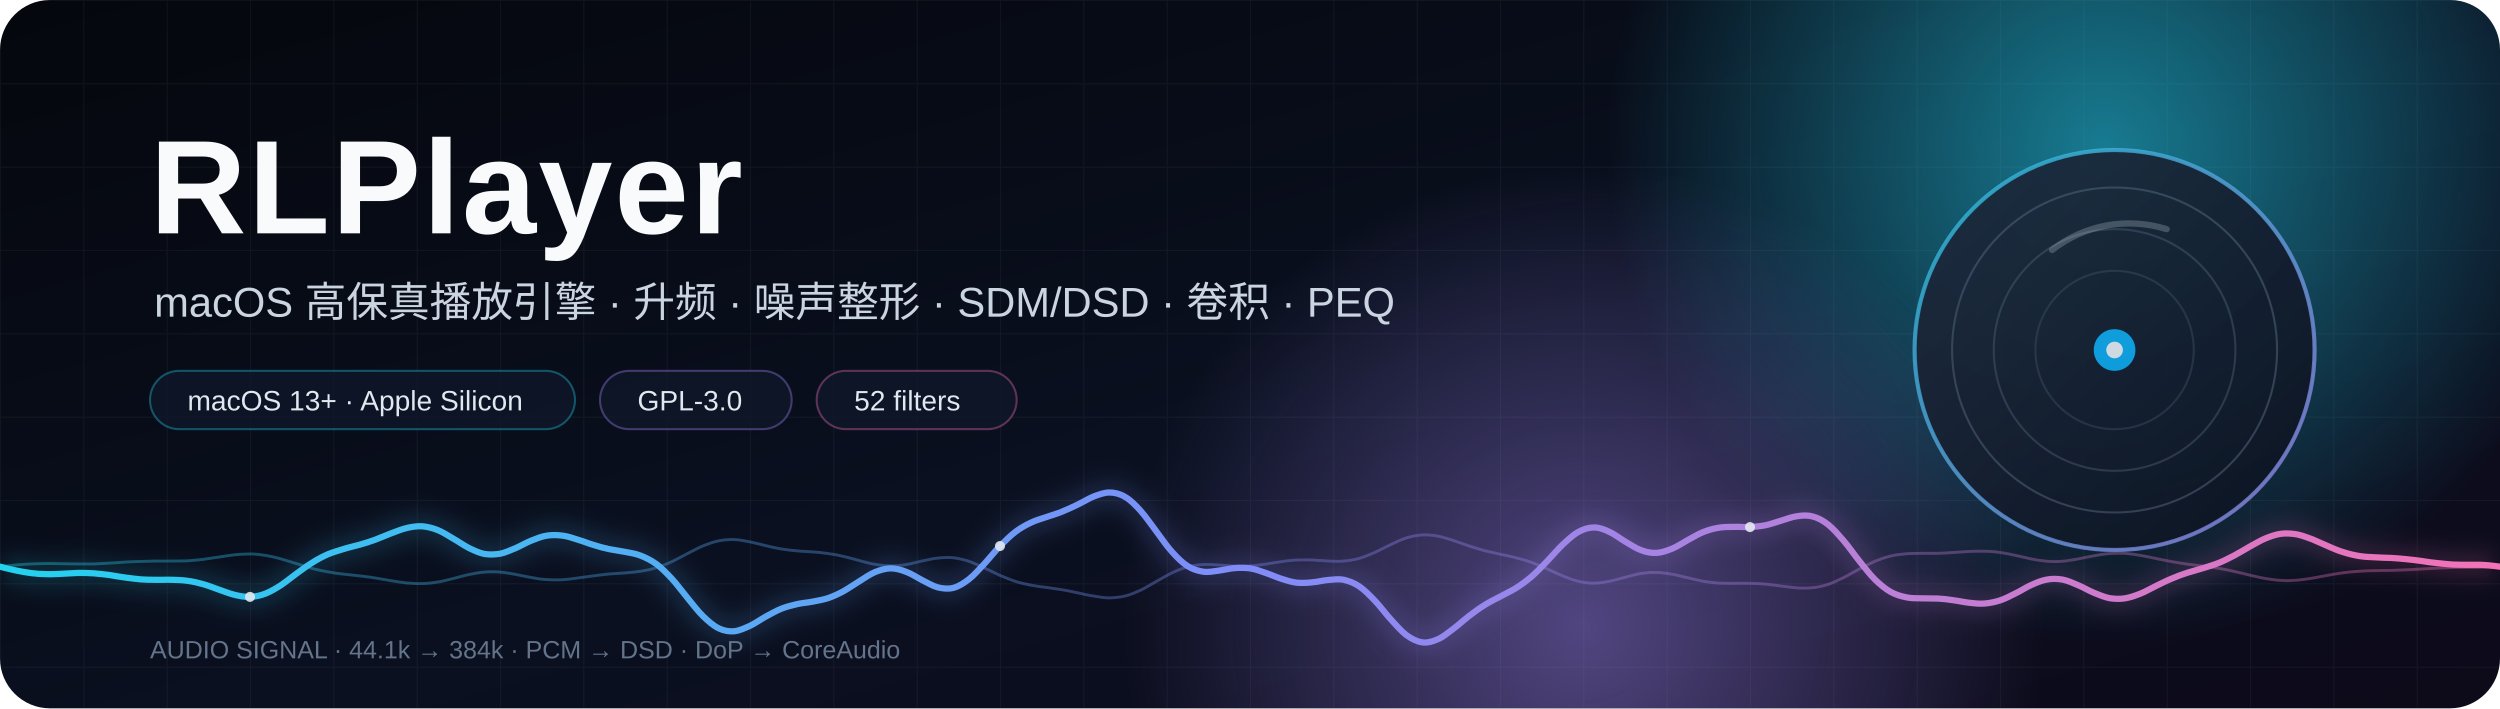
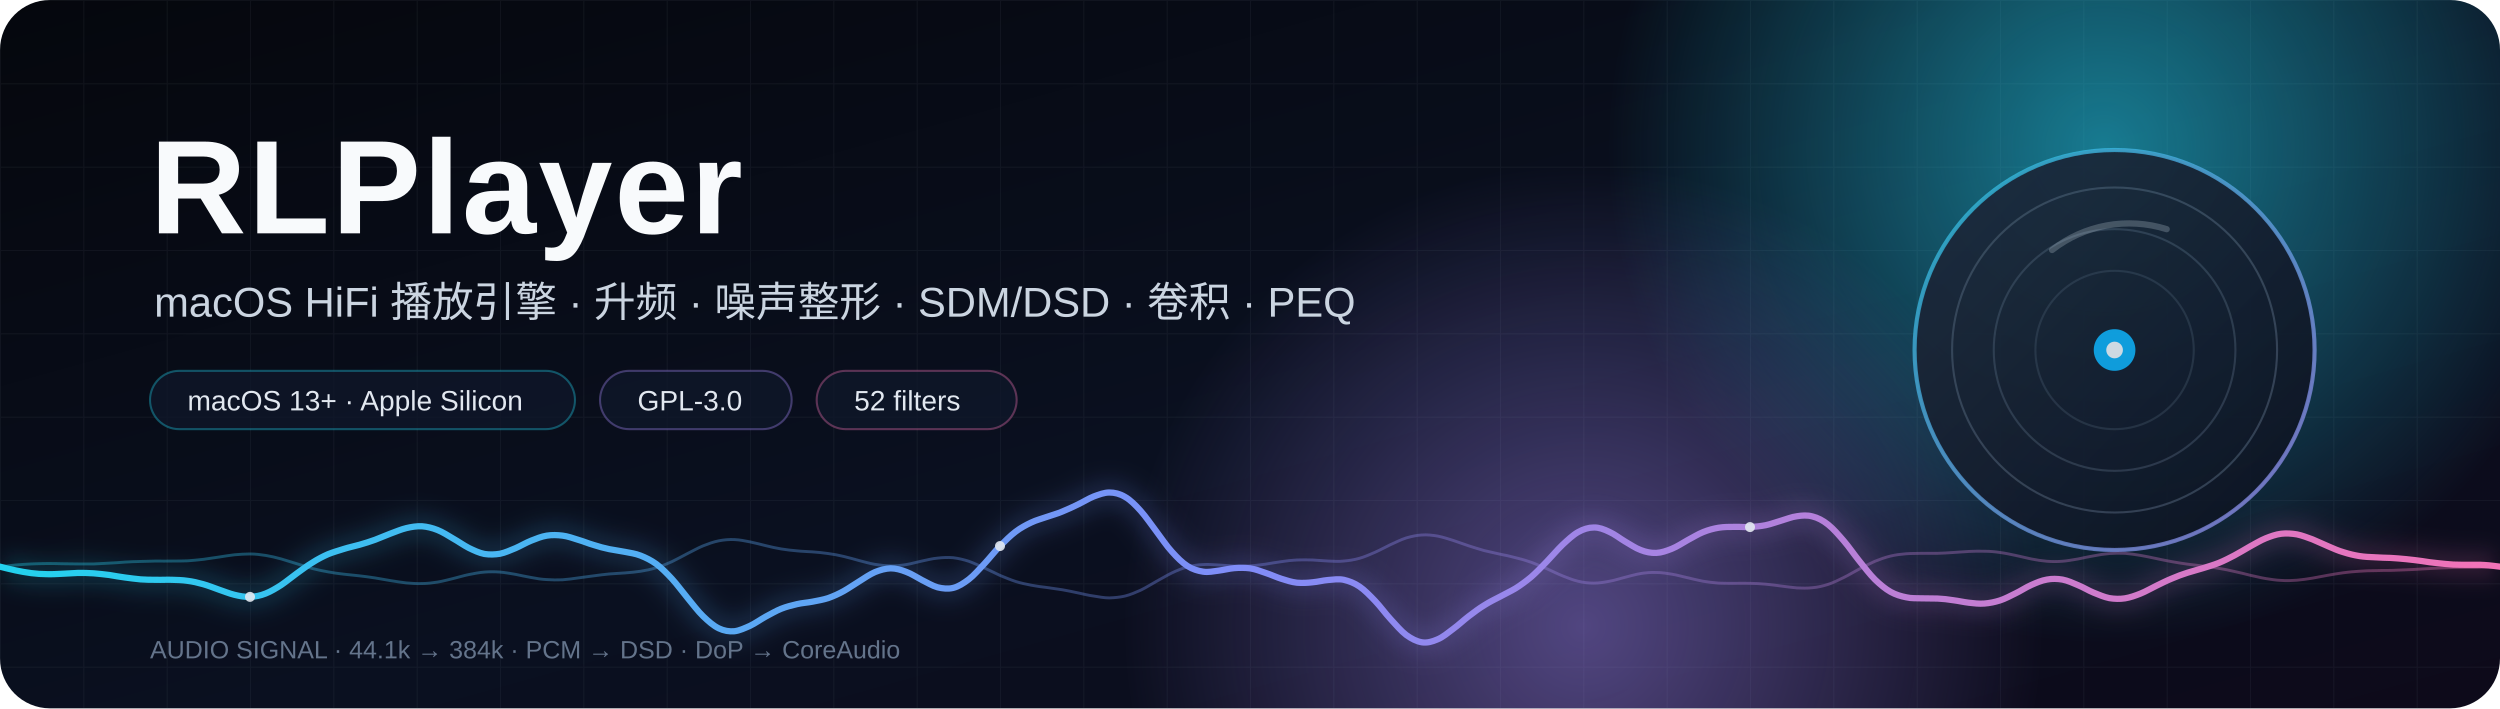
<svg xmlns="http://www.w3.org/2000/svg" width="1200" height="340" viewBox="0 0 1200 340" role="img" aria-labelledby="t d">
  <defs>
    <linearGradient id="bg" x1="0" y1="0" x2="1" y2="1">
      <stop offset="0" stop-color="#05070d" />
      <stop offset="0.55" stop-color="#0a1020" />
      <stop offset="1" stop-color="#0d0a1a" />
    </linearGradient>
    <radialGradient id="glowA" cx="0.5" cy="0.5" r="0.5">
      <stop offset="0" stop-color="#22d3ee" stop-opacity="0.55" />
      <stop offset="1" stop-color="#22d3ee" stop-opacity="0" />
    </radialGradient>
    <radialGradient id="glowB" cx="0.5" cy="0.5" r="0.5">
      <stop offset="0" stop-color="#a78bfa" stop-opacity="0.45" />
      <stop offset="1" stop-color="#a78bfa" stop-opacity="0" />
    </radialGradient>
    <linearGradient id="wave" x1="0" y1="0" x2="1" y2="0">
      <stop offset="0" stop-color="#22d3ee" />
      <stop offset="0.5" stop-color="#818cf8" />
      <stop offset="1" stop-color="#f472b6" />
    </linearGradient>
    <linearGradient id="disc" x1="0" y1="0" x2="1" y2="1">
      <stop offset="0" stop-color="#1e293b" />
      <stop offset="1" stop-color="#0b1120" />
    </linearGradient>
    <linearGradient id="ring" x1="0" y1="0" x2="1" y2="1">
      <stop offset="0" stop-color="#22d3ee" />
      <stop offset="1" stop-color="#a78bfa" />
    </linearGradient>
    <filter id="soft" x="-20%" y="-80%" width="140%" height="260%">
      <feGaussianBlur stdDeviation="6" />
    </filter>
    <pattern id="grid" width="40" height="40" patternUnits="userSpaceOnUse">
      <path d="M 40 0 L 0 0 0 40" fill="none" stroke="#94a3b8" stroke-opacity="0.07" stroke-width="1" />
    </pattern>
    <clipPath id="round">
      <rect x="0" y="0" width="1200" height="340" rx="24" />
    </clipPath>
  </defs>
  <g clip-path="url(#round)">
    <rect width="1200" height="340" fill="url(#bg)" />
    <rect width="1200" height="340" fill="url(#grid)" />
    <circle cx="1010" cy="70" r="240" fill="url(#glowA)" />
    <circle cx="760" cy="300" r="220" fill="url(#glowB)" />
    <g opacity="0.9">
      <circle cx="1015" cy="168" r="96" fill="url(#disc)" stroke="#334155" stroke-width="1" />
      <circle cx="1015" cy="168" r="96" fill="none" stroke="url(#ring)" stroke-width="2" opacity="0.75" />
      <circle cx="1015" cy="168" r="78" fill="none" stroke="#475569" stroke-width="1" opacity="0.7" />
      <circle cx="1015" cy="168" r="58" fill="none" stroke="#475569" stroke-width="1" opacity="0.55" />
      <circle cx="1015" cy="168" r="38" fill="none" stroke="#475569" stroke-width="1" opacity="0.4" />
      <circle cx="1015" cy="168" r="10" fill="#0ea5e9" />
      <circle cx="1015" cy="168" r="4" fill="#e2e8f0" />
      <path d="M 985 120 A 60 60 0 0 1 1040 110" fill="none" stroke="#e2e8f0" stroke-opacity="0.25" stroke-width="3" stroke-linecap="round" />
    </g>
    <text x="72" y="112" font-family="-apple-system, BlinkMacSystemFont, 'SF Pro Display', 'Helvetica Neue', Arial, sans-serif" font-size="64" font-weight="700" fill="#f8fafc" letter-spacing="1">RLPlayer</text>
-     <text x="74" y="152" font-family="-apple-system, BlinkMacSystemFont, 'PingFang SC', 'Hiragino Sans GB', Arial, sans-serif" font-size="20" fill="#cbd5e1">macOS 高保真播放引擎 · 升频 · 噪声整形 · SDM/DSD · 卷积 · PEQ</text>
+     <text x="74" y="152" font-family="-apple-system, BlinkMacSystemFont, 'PingFang SC', 'Hiragino Sans GB', Arial, sans-serif" font-size="20" fill="#cbd5e1">macOS HiFi 播放引擎 · 升频 · 噪声整形 · SDM/DSD · 卷积 · PEQ</text>
    <g font-family="-apple-system, BlinkMacSystemFont, 'PingFang SC', Arial, sans-serif" font-size="13.5" fill="#e2e8f0">
      <rect x="72" y="178" rx="14" width="204" height="28" fill="#0f172a" fill-opacity="0.75" stroke="#22d3ee" stroke-opacity="0.35" />
      <text x="90" y="197">macOS 13+ · Apple Silicon</text>
      <rect x="288" y="178" rx="14" width="92" height="28" fill="#0f172a" fill-opacity="0.75" stroke="#a78bfa" stroke-opacity="0.35" />
      <text x="306" y="197">GPL-3.0</text>
      <rect x="392" y="178" rx="14" width="96" height="28" fill="#0f172a" fill-opacity="0.75" stroke="#f472b6" stroke-opacity="0.35" />
      <text x="410" y="197">52 filters</text>
    </g>
    <g opacity="0.35">
      <path d="M 0.0 272.0 C 1.2 271.9, 5.0 271.5, 7.5 271.2 C 10.0 271.0, 12.5 270.8, 15.0 270.7 C 17.5 270.6, 20.0 270.5, 22.5 270.5 C 25.0 270.5, 27.5 270.5, 30.0 270.6 C 32.5 270.6, 35.0 270.7, 37.5 270.7 C 40.0 270.7, 42.5 270.7, 45.0 270.7 C 47.5 270.6, 50.0 270.4, 52.5 270.3 C 55.0 270.2, 57.5 270.0, 60.0 269.8 C 62.5 269.7, 65.0 269.5, 67.5 269.5 C 70.0 269.4, 72.5 269.4, 75.0 269.3 C 77.5 269.3, 80.0 269.4, 82.5 269.3 C 85.0 269.3, 87.5 269.3, 90.0 269.2 C 92.5 269.0, 95.0 268.8, 97.5 268.5 C 100.0 268.2, 102.5 267.7, 105.0 267.4 C 107.5 267.0, 110.0 266.6, 112.5 266.3 C 115.0 266.1, 117.5 265.9, 120.0 265.9 C 122.5 265.9, 125.0 266.2, 127.5 266.6 C 130.0 267.0, 132.5 267.6, 135.0 268.3 C 137.5 269.0, 140.0 269.9, 142.5 270.6 C 145.0 271.4, 147.5 272.2, 150.0 272.9 C 152.5 273.5, 155.0 274.1, 157.5 274.5 C 160.0 275.0, 162.5 275.3, 165.0 275.6 C 167.5 275.9, 170.0 276.1, 172.5 276.4 C 175.0 276.7, 177.5 277.0, 180.0 277.4 C 182.5 277.8, 185.0 278.3, 187.5 278.7 C 190.0 279.1, 192.5 279.5, 195.0 279.8 C 197.5 280.0, 200.0 280.2, 202.5 280.1 C 205.0 280.1, 207.5 279.8, 210.0 279.4 C 212.5 279.0, 215.0 278.3, 217.5 277.7 C 220.0 277.1, 222.5 276.3, 225.0 275.8 C 227.5 275.3, 230.0 274.8, 232.5 274.6 C 235.0 274.4, 237.5 274.4, 240.0 274.6 C 242.5 274.8, 245.0 275.3, 247.5 275.7 C 250.0 276.2, 252.5 276.8, 255.0 277.2 C 257.5 277.7, 260.0 278.1, 262.5 278.2 C 265.0 278.4, 267.5 278.4, 270.0 278.3 C 272.5 278.1, 275.0 277.8, 277.5 277.4 C 280.0 277.1, 282.5 276.7, 285.0 276.4 C 287.5 276.0, 290.0 275.8, 292.5 275.5 C 295.0 275.3, 297.5 275.2, 300.0 275.0 C 302.5 274.8, 305.0 274.6, 307.5 274.2 C 310.0 273.8, 312.5 273.3, 315.0 272.5 C 317.5 271.8, 320.0 270.7, 322.5 269.6 C 325.0 268.4, 327.5 267.0, 330.0 265.7 C 332.5 264.5, 335.0 263.0, 337.5 262.0 C 340.0 261.0, 342.5 260.1, 345.0 259.6 C 347.5 259.1, 350.0 258.9, 352.5 259.0 C 355.0 259.1, 357.5 259.6, 360.0 260.1 C 362.5 260.6, 365.0 261.3, 367.5 261.9 C 370.0 262.5, 372.5 263.1, 375.0 263.5 C 377.5 263.9, 380.0 264.2, 382.5 264.4 C 385.0 264.7, 387.5 264.7, 390.0 264.9 C 392.5 265.1, 395.0 265.3, 397.5 265.7 C 400.0 266.0, 402.5 266.5, 405.0 267.1 C 407.5 267.7, 410.0 268.4, 412.5 269.1 C 415.0 269.7, 417.5 270.5, 420.0 270.9 C 422.5 271.3, 425.0 271.6, 427.5 271.6 C 430.0 271.7, 432.5 271.4, 435.0 271.0 C 437.5 270.6, 440.0 269.8, 442.5 269.3 C 445.0 268.8, 447.5 268.1, 450.0 267.9 C 452.5 267.6, 455.0 267.5, 457.5 267.7 C 460.0 268.0, 462.5 268.6, 465.0 269.4 C 467.5 270.3, 470.0 271.5, 472.5 272.6 C 475.0 273.7, 477.5 275.1, 480.0 276.2 C 482.5 277.2, 485.0 278.3, 487.5 279.1 C 490.0 279.9, 492.5 280.4, 495.0 280.9 C 497.5 281.4, 500.0 281.7, 502.5 282.0 C 505.0 282.4, 507.5 282.7, 510.0 283.1 C 512.5 283.5, 515.0 284.1, 517.5 284.6 C 520.0 285.1, 522.5 285.8, 525.0 286.1 C 527.5 286.5, 530.0 287.0, 532.5 287.0 C 535.0 286.9, 537.5 286.7, 540.0 286.1 C 542.5 285.5, 545.0 284.4, 547.5 283.3 C 550.0 282.1, 552.5 280.5, 555.0 279.1 C 557.5 277.8, 560.0 276.2, 562.5 275.0 C 565.0 273.8, 567.5 272.8, 570.0 272.1 C 572.5 271.5, 575.0 271.1, 577.5 271.0 C 580.0 270.8, 582.5 271.1, 585.0 271.2 C 587.5 271.3, 590.0 271.6, 592.5 271.7 C 595.0 271.8, 597.5 271.8, 600.0 271.6 C 602.5 271.5, 605.0 271.1, 607.5 270.8 C 610.0 270.4, 612.5 269.9, 615.0 269.6 C 617.5 269.2, 620.0 268.9, 622.5 268.8 C 625.0 268.7, 627.5 268.7, 630.0 268.8 C 632.5 268.9, 635.0 269.2, 637.5 269.3 C 640.0 269.4, 642.5 269.6, 645.0 269.3 C 647.5 269.1, 650.0 268.7, 652.5 268.0 C 655.0 267.3, 657.5 266.2, 660.0 265.1 C 662.5 264.0, 665.0 262.6, 667.5 261.4 C 670.0 260.3, 672.5 259.0, 675.0 258.2 C 677.5 257.5, 680.0 256.9, 682.5 256.8 C 685.0 256.6, 687.5 256.9, 690.0 257.3 C 692.5 257.8, 695.0 258.6, 697.5 259.4 C 700.0 260.2, 702.5 261.2, 705.0 262.0 C 707.5 262.8, 710.0 263.6, 712.5 264.3 C 715.0 264.9, 717.5 265.4, 720.0 266.0 C 722.5 266.5, 725.0 267.0, 727.5 267.7 C 730.0 268.3, 732.5 269.0, 735.0 269.9 C 737.5 270.8, 740.0 272.0, 742.5 273.0 C 745.0 274.1, 747.5 275.4, 750.0 276.4 C 752.5 277.4, 755.0 278.4, 757.5 279.0 C 760.0 279.6, 762.5 279.9, 765.0 279.9 C 767.5 279.9, 770.0 279.5, 772.5 279.0 C 775.0 278.6, 777.5 277.7, 780.0 277.1 C 782.5 276.5, 785.0 275.7, 787.5 275.3 C 790.0 274.9, 792.5 274.7, 795.0 274.8 C 797.5 274.8, 800.0 275.2, 802.5 275.6 C 805.0 276.0, 807.5 276.8, 810.0 277.3 C 812.5 277.9, 815.0 278.5, 817.5 279.0 C 820.0 279.4, 822.5 279.7, 825.0 279.9 C 827.5 280.0, 830.0 280.0, 832.5 280.0 C 835.0 280.0, 837.5 279.9, 840.0 280.0 C 842.5 280.0, 845.0 280.2, 847.5 280.4 C 850.0 280.6, 852.5 281.0, 855.0 281.3 C 857.5 281.6, 860.0 282.0, 862.5 282.2 C 865.0 282.3, 867.5 282.4, 870.0 282.1 C 872.5 281.9, 875.0 281.3, 877.5 280.5 C 880.0 279.7, 882.5 278.4, 885.0 277.2 C 887.5 276.0, 890.0 274.4, 892.5 273.1 C 895.0 271.8, 897.5 270.5, 900.0 269.4 C 902.5 268.4, 905.0 267.5, 907.5 266.9 C 910.0 266.3, 912.5 266.0, 915.0 265.8 C 917.5 265.6, 920.0 265.7, 922.5 265.6 C 925.0 265.6, 927.5 265.6, 930.0 265.6 C 932.5 265.5, 935.0 265.4, 937.5 265.2 C 940.0 265.1, 942.5 264.8, 945.0 264.7 C 947.5 264.6, 950.0 264.5, 952.5 264.6 C 955.0 264.6, 957.5 264.8, 960.0 265.2 C 962.5 265.5, 965.0 266.1, 967.5 266.6 C 970.0 267.1, 972.5 267.8, 975.0 268.3 C 977.5 268.8, 980.0 269.2, 982.5 269.4 C 985.0 269.6, 987.5 269.6, 990.0 269.4 C 992.5 269.2, 995.0 268.7, 997.5 268.3 C 1000.0 267.8, 1002.5 267.2, 1005.0 266.8 C 1007.5 266.3, 1010.0 265.9, 1012.5 265.7 C 1015.0 265.5, 1017.5 265.5, 1020.0 265.6 C 1022.5 265.8, 1025.0 266.2, 1027.5 266.6 C 1030.0 267.0, 1032.5 267.6, 1035.0 268.1 C 1037.5 268.6, 1040.0 269.2, 1042.5 269.6 C 1045.0 270.1, 1047.5 270.4, 1050.0 270.8 C 1052.5 271.1, 1055.0 271.4, 1057.5 271.7 C 1060.0 272.0, 1062.5 272.3, 1065.0 272.8 C 1067.5 273.2, 1070.0 273.7, 1072.5 274.3 C 1075.0 274.8, 1077.5 275.5, 1080.0 276.1 C 1082.5 276.6, 1085.0 277.3, 1087.5 277.7 C 1090.0 278.1, 1092.5 278.5, 1095.0 278.6 C 1097.5 278.8, 1100.0 278.7, 1102.5 278.5 C 1105.0 278.3, 1107.5 277.9, 1110.0 277.5 C 1112.5 277.1, 1115.0 276.5, 1117.5 276.1 C 1120.0 275.7, 1122.5 275.2, 1125.0 274.9 C 1127.5 274.6, 1130.0 274.3, 1132.5 274.2 C 1135.0 274.0, 1137.5 273.9, 1140.0 273.9 C 1142.5 273.8, 1145.0 273.8, 1147.5 273.8 C 1150.0 273.7, 1152.5 273.6, 1155.0 273.5 C 1157.5 273.4, 1160.0 273.3, 1162.5 273.1 C 1165.0 273.0, 1167.5 272.8, 1170.0 272.7 C 1172.5 272.6, 1175.0 272.5, 1177.5 272.4 C 1180.0 272.4, 1182.5 272.4, 1185.0 272.4 C 1187.5 272.4, 1190.0 272.4, 1192.5 272.3 C 1195.0 272.3, 1198.8 272.1, 1200.0 272.0" fill="none" stroke="url(#wave)" stroke-width="1.4" stroke-linejoin="round" />
    </g>
    <path d="M 0.0 272.0 C 1.2 272.3, 5.0 273.3, 7.5 273.8 C 10.0 274.3, 12.5 274.8, 15.0 275.1 C 17.5 275.4, 20.0 275.6, 22.5 275.6 C 25.0 275.7, 27.5 275.5, 30.0 275.4 C 32.5 275.3, 35.0 275.1, 37.5 275.0 C 40.0 275.0, 42.5 275.0, 45.0 275.2 C 47.5 275.4, 50.0 275.7, 52.5 276.0 C 55.0 276.4, 57.5 276.9, 60.0 277.2 C 62.5 277.5, 65.0 277.9, 67.5 278.1 C 70.0 278.3, 72.5 278.3, 75.0 278.3 C 77.5 278.4, 80.0 278.2, 82.5 278.3 C 85.0 278.4, 87.5 278.4, 90.0 278.8 C 92.5 279.1, 95.0 279.7, 97.5 280.4 C 100.0 281.1, 102.5 282.1, 105.0 283.0 C 107.5 283.8, 110.0 284.9, 112.5 285.5 C 115.0 286.1, 117.5 286.6, 120.0 286.5 C 122.5 286.4, 125.0 285.9, 127.5 284.9 C 130.0 283.9, 132.5 282.4, 135.0 280.8 C 137.5 279.1, 140.0 277.0, 142.5 275.2 C 145.0 273.4, 147.5 271.5, 150.0 270.0 C 152.5 268.4, 155.0 267.1, 157.5 266.0 C 160.0 265.0, 162.5 264.3, 165.0 263.5 C 167.5 262.7, 170.0 262.2, 172.5 261.5 C 175.0 260.8, 177.5 260.0, 180.0 259.1 C 182.5 258.2, 185.0 257.0, 187.5 256.1 C 190.0 255.2, 192.5 254.1, 195.0 253.5 C 197.5 252.9, 200.0 252.5, 202.5 252.6 C 205.0 252.8, 207.5 253.4, 210.0 254.4 C 212.5 255.4, 215.0 257.0, 217.5 258.5 C 220.0 259.9, 222.5 261.7, 225.0 263.0 C 227.5 264.2, 230.0 265.4, 232.5 265.9 C 235.0 266.3, 237.5 266.2, 240.0 265.8 C 242.5 265.3, 245.0 264.1, 247.5 263.1 C 250.0 262.0, 252.5 260.5, 255.0 259.5 C 257.5 258.5, 260.0 257.5, 262.5 257.1 C 265.0 256.7, 267.5 256.8, 270.0 257.1 C 272.5 257.4, 275.0 258.3, 277.5 259.1 C 280.0 259.8, 282.5 260.9, 285.0 261.6 C 287.5 262.4, 290.0 263.1, 292.5 263.6 C 295.0 264.1, 297.5 264.4, 300.0 264.9 C 302.5 265.4, 305.0 265.7, 307.5 266.7 C 310.0 267.7, 312.5 268.9, 315.0 270.7 C 317.5 272.6, 320.0 275.1, 322.5 277.8 C 325.0 280.5, 327.5 284.0, 330.0 287.0 C 332.5 290.0, 335.0 293.4, 337.5 295.8 C 340.0 298.2, 342.5 300.4, 345.0 301.6 C 347.5 302.8, 350.0 303.2, 352.5 303.0 C 355.0 302.7, 357.5 301.5, 360.0 300.4 C 362.5 299.2, 365.0 297.4, 367.5 296.0 C 370.0 294.7, 372.5 293.2, 375.0 292.2 C 377.5 291.2, 380.0 290.6, 382.5 290.0 C 385.0 289.4, 387.5 289.3, 390.0 288.8 C 392.5 288.3, 395.0 287.9, 397.5 287.1 C 400.0 286.2, 402.5 285.1, 405.0 283.7 C 407.5 282.3, 410.0 280.5, 412.5 279.0 C 415.0 277.4, 417.5 275.7, 420.0 274.6 C 422.5 273.6, 425.0 272.9, 427.5 272.8 C 430.0 272.8, 432.5 273.5, 435.0 274.5 C 437.5 275.4, 440.0 277.1, 442.5 278.4 C 445.0 279.6, 447.5 281.2, 450.0 281.9 C 452.5 282.5, 455.0 282.8, 457.5 282.2 C 460.0 281.6, 462.5 280.0, 465.0 278.1 C 467.5 276.2, 470.0 273.2, 472.5 270.6 C 475.0 267.9, 477.5 264.7, 480.0 262.1 C 482.5 259.6, 485.0 257.1, 487.5 255.2 C 490.0 253.3, 492.5 252.0, 495.0 250.8 C 497.5 249.6, 500.0 249.0, 502.5 248.1 C 505.0 247.2, 507.5 246.6, 510.0 245.5 C 512.5 244.5, 515.0 243.3, 517.5 242.1 C 520.0 240.9, 522.5 239.3, 525.0 238.3 C 527.5 237.4, 530.0 236.4, 532.5 236.4 C 535.0 236.4, 537.5 237.0, 540.0 238.5 C 542.5 239.9, 545.0 242.4, 547.5 245.2 C 550.0 248.0, 552.5 251.7, 555.0 255.0 C 557.5 258.3, 560.0 262.1, 562.5 264.8 C 565.0 267.6, 567.5 270.1, 570.0 271.7 C 572.5 273.3, 575.0 274.0, 577.5 274.4 C 580.0 274.8, 582.5 274.2, 585.0 273.9 C 587.5 273.6, 590.0 272.9, 592.5 272.7 C 595.0 272.5, 597.5 272.5, 600.0 272.8 C 602.5 273.2, 605.0 274.1, 607.5 275.0 C 610.0 275.8, 612.5 277.0, 615.0 277.8 C 617.5 278.6, 620.0 279.4, 622.5 279.7 C 625.0 279.9, 627.5 279.8, 630.0 279.5 C 632.5 279.3, 635.0 278.6, 637.5 278.4 C 640.0 278.2, 642.5 277.8, 645.0 278.3 C 647.5 278.9, 650.0 279.8, 652.5 281.5 C 655.0 283.2, 657.5 285.8, 660.0 288.4 C 662.5 291.0, 665.0 294.5, 667.5 297.2 C 670.0 299.9, 672.5 302.9, 675.0 304.8 C 677.5 306.6, 680.0 307.9, 682.5 308.3 C 685.0 308.7, 687.5 308.0, 690.0 306.9 C 692.5 305.9, 695.0 303.8, 697.5 301.9 C 700.0 300.1, 702.5 297.7, 705.0 295.8 C 707.5 293.9, 710.0 292.0, 712.5 290.5 C 715.0 288.9, 717.5 287.7, 720.0 286.4 C 722.5 285.0, 725.0 283.9, 727.5 282.4 C 730.0 280.8, 732.5 279.0, 735.0 276.9 C 737.5 274.7, 740.0 272.1, 742.5 269.5 C 745.0 266.9, 747.5 263.9, 750.0 261.5 C 752.5 259.2, 755.0 256.8, 757.5 255.4 C 760.0 254.0, 762.5 253.2, 765.0 253.2 C 767.5 253.1, 770.0 254.1, 772.5 255.3 C 775.0 256.4, 777.5 258.4, 780.0 259.9 C 782.5 261.3, 785.0 263.1, 787.5 264.0 C 790.0 265.0, 792.5 265.5, 795.0 265.4 C 797.5 265.3, 800.0 264.4, 802.5 263.4 C 805.0 262.4, 807.5 260.7, 810.0 259.3 C 812.5 258.0, 815.0 256.4, 817.5 255.4 C 820.0 254.4, 822.5 253.7, 825.0 253.3 C 827.5 252.9, 830.0 252.9, 832.5 252.9 C 835.0 252.8, 837.5 253.1, 840.0 253.0 C 842.5 252.8, 845.0 252.6, 847.5 252.1 C 850.0 251.6, 852.5 250.6, 855.0 249.9 C 857.5 249.2, 860.0 248.1, 862.5 247.8 C 865.0 247.4, 867.5 247.2, 870.0 247.9 C 872.5 248.5, 875.0 249.8, 877.5 251.8 C 880.0 253.8, 882.5 256.7, 885.0 259.6 C 887.5 262.5, 890.0 266.2, 892.5 269.3 C 895.0 272.4, 897.5 275.7, 900.0 278.2 C 902.5 280.6, 905.0 282.7, 907.5 284.1 C 910.0 285.5, 912.5 286.2, 915.0 286.7 C 917.5 287.3, 920.0 287.1, 922.5 287.2 C 925.0 287.3, 927.5 287.2, 930.0 287.3 C 932.5 287.4, 935.0 287.7, 937.5 288.1 C 940.0 288.4, 942.5 289.0, 945.0 289.3 C 947.5 289.6, 950.0 289.9, 952.5 289.7 C 955.0 289.5, 957.5 289.0, 960.0 288.2 C 962.5 287.4, 965.0 286.0, 967.5 284.8 C 970.0 283.6, 972.5 281.9, 975.0 280.8 C 977.5 279.7, 980.0 278.6, 982.5 278.2 C 985.0 277.7, 987.5 277.8, 990.0 278.2 C 992.5 278.7, 995.0 279.8, 997.5 280.9 C 1000.0 281.9, 1002.5 283.5, 1005.0 284.5 C 1007.5 285.5, 1010.0 286.6, 1012.5 287.1 C 1015.0 287.5, 1017.5 287.6, 1020.0 287.2 C 1022.5 286.8, 1025.0 285.9, 1027.5 284.9 C 1030.0 283.9, 1032.5 282.4, 1035.0 281.2 C 1037.5 280.0, 1040.0 278.7, 1042.5 277.7 C 1045.0 276.6, 1047.5 275.7, 1050.0 274.9 C 1052.5 274.1, 1055.0 273.5, 1057.5 272.7 C 1060.0 271.9, 1062.5 271.2, 1065.0 270.2 C 1067.5 269.2, 1070.0 267.9, 1072.5 266.6 C 1075.0 265.3, 1077.5 263.7, 1080.0 262.3 C 1082.5 261.0, 1085.0 259.4, 1087.5 258.4 C 1090.0 257.4, 1092.5 256.5, 1095.0 256.2 C 1097.5 255.9, 1100.0 256.1, 1102.5 256.5 C 1105.0 257.0, 1107.5 258.0, 1110.0 258.9 C 1112.5 259.9, 1115.0 261.2, 1117.5 262.2 C 1120.0 263.3, 1122.5 264.4, 1125.0 265.1 C 1127.5 265.9, 1130.0 266.5, 1132.5 266.9 C 1135.0 267.3, 1137.5 267.4, 1140.0 267.5 C 1142.5 267.7, 1145.0 267.7, 1147.5 267.8 C 1150.0 268.0, 1152.5 268.1, 1155.0 268.4 C 1157.5 268.6, 1160.0 269.0, 1162.5 269.3 C 1165.0 269.7, 1167.5 270.1, 1170.0 270.3 C 1172.5 270.6, 1175.0 270.8, 1177.5 271.0 C 1180.0 271.1, 1182.5 271.1, 1185.0 271.1 C 1187.5 271.2, 1190.0 271.0, 1192.5 271.2 C 1195.0 271.3, 1198.8 271.9, 1200.0 272.0" fill="none" stroke="url(#wave)" stroke-width="3" stroke-linejoin="round" stroke-linecap="round" />
    <path d="M 0.0 272.0 C 1.2 272.3, 5.0 273.3, 7.5 273.8 C 10.0 274.3, 12.5 274.8, 15.0 275.1 C 17.5 275.4, 20.0 275.6, 22.5 275.6 C 25.0 275.7, 27.5 275.5, 30.0 275.4 C 32.5 275.3, 35.0 275.1, 37.5 275.0 C 40.0 275.0, 42.5 275.0, 45.0 275.2 C 47.5 275.4, 50.0 275.7, 52.5 276.0 C 55.0 276.4, 57.5 276.9, 60.0 277.2 C 62.5 277.5, 65.0 277.9, 67.5 278.1 C 70.0 278.3, 72.5 278.3, 75.0 278.3 C 77.5 278.4, 80.0 278.2, 82.5 278.3 C 85.0 278.4, 87.5 278.4, 90.0 278.8 C 92.5 279.1, 95.0 279.7, 97.5 280.4 C 100.0 281.1, 102.5 282.1, 105.0 283.0 C 107.5 283.8, 110.0 284.9, 112.5 285.5 C 115.0 286.1, 117.5 286.6, 120.0 286.5 C 122.5 286.4, 125.0 285.9, 127.5 284.9 C 130.0 283.9, 132.5 282.4, 135.0 280.8 C 137.5 279.1, 140.0 277.0, 142.5 275.2 C 145.0 273.4, 147.5 271.5, 150.0 270.0 C 152.5 268.4, 155.0 267.1, 157.5 266.0 C 160.0 265.0, 162.5 264.3, 165.0 263.5 C 167.5 262.7, 170.0 262.2, 172.5 261.5 C 175.0 260.8, 177.5 260.0, 180.0 259.1 C 182.5 258.2, 185.0 257.0, 187.5 256.1 C 190.0 255.2, 192.5 254.1, 195.0 253.5 C 197.5 252.9, 200.0 252.5, 202.5 252.6 C 205.0 252.8, 207.5 253.4, 210.0 254.4 C 212.5 255.4, 215.0 257.0, 217.5 258.5 C 220.0 259.9, 222.5 261.7, 225.0 263.0 C 227.5 264.2, 230.0 265.4, 232.5 265.9 C 235.0 266.3, 237.5 266.2, 240.0 265.8 C 242.5 265.3, 245.0 264.1, 247.5 263.1 C 250.0 262.0, 252.5 260.5, 255.0 259.5 C 257.5 258.5, 260.0 257.5, 262.5 257.1 C 265.0 256.7, 267.5 256.8, 270.0 257.1 C 272.5 257.4, 275.0 258.3, 277.5 259.1 C 280.0 259.8, 282.5 260.9, 285.0 261.6 C 287.5 262.4, 290.0 263.1, 292.5 263.6 C 295.0 264.1, 297.5 264.4, 300.0 264.9 C 302.5 265.4, 305.0 265.7, 307.5 266.7 C 310.0 267.7, 312.5 268.9, 315.0 270.7 C 317.5 272.6, 320.0 275.1, 322.5 277.8 C 325.0 280.5, 327.5 284.0, 330.0 287.0 C 332.5 290.0, 335.0 293.4, 337.5 295.8 C 340.0 298.2, 342.5 300.4, 345.0 301.6 C 347.5 302.8, 350.0 303.2, 352.5 303.0 C 355.0 302.7, 357.5 301.5, 360.0 300.4 C 362.5 299.2, 365.0 297.4, 367.5 296.0 C 370.0 294.7, 372.5 293.2, 375.0 292.2 C 377.5 291.2, 380.0 290.6, 382.5 290.0 C 385.0 289.4, 387.5 289.3, 390.0 288.8 C 392.5 288.3, 395.0 287.9, 397.5 287.1 C 400.0 286.2, 402.5 285.1, 405.0 283.7 C 407.5 282.3, 410.0 280.5, 412.5 279.0 C 415.0 277.4, 417.5 275.7, 420.0 274.6 C 422.5 273.6, 425.0 272.9, 427.5 272.8 C 430.0 272.8, 432.5 273.5, 435.0 274.5 C 437.5 275.4, 440.0 277.1, 442.5 278.4 C 445.0 279.6, 447.5 281.2, 450.0 281.9 C 452.5 282.5, 455.0 282.8, 457.5 282.2 C 460.0 281.6, 462.5 280.0, 465.0 278.1 C 467.5 276.2, 470.0 273.2, 472.5 270.6 C 475.0 267.9, 477.5 264.7, 480.0 262.1 C 482.5 259.6, 485.0 257.1, 487.5 255.2 C 490.0 253.3, 492.5 252.0, 495.0 250.8 C 497.5 249.6, 500.0 249.0, 502.5 248.1 C 505.0 247.2, 507.5 246.6, 510.0 245.5 C 512.5 244.5, 515.0 243.3, 517.5 242.1 C 520.0 240.9, 522.5 239.3, 525.0 238.3 C 527.5 237.4, 530.0 236.4, 532.5 236.4 C 535.0 236.4, 537.5 237.0, 540.0 238.5 C 542.5 239.9, 545.0 242.4, 547.5 245.2 C 550.0 248.0, 552.5 251.7, 555.0 255.0 C 557.5 258.3, 560.0 262.1, 562.5 264.8 C 565.0 267.6, 567.5 270.1, 570.0 271.7 C 572.5 273.3, 575.0 274.0, 577.5 274.4 C 580.0 274.8, 582.5 274.2, 585.0 273.9 C 587.5 273.6, 590.0 272.9, 592.5 272.7 C 595.0 272.5, 597.5 272.5, 600.0 272.8 C 602.5 273.2, 605.0 274.1, 607.5 275.0 C 610.0 275.8, 612.5 277.0, 615.0 277.8 C 617.5 278.6, 620.0 279.4, 622.5 279.7 C 625.0 279.9, 627.5 279.8, 630.0 279.5 C 632.5 279.3, 635.0 278.6, 637.5 278.4 C 640.0 278.2, 642.5 277.8, 645.0 278.3 C 647.5 278.9, 650.0 279.8, 652.5 281.5 C 655.0 283.2, 657.5 285.8, 660.0 288.4 C 662.5 291.0, 665.0 294.5, 667.5 297.2 C 670.0 299.9, 672.5 302.9, 675.0 304.8 C 677.5 306.6, 680.0 307.9, 682.5 308.3 C 685.0 308.7, 687.5 308.0, 690.0 306.9 C 692.5 305.9, 695.0 303.8, 697.5 301.9 C 700.0 300.1, 702.5 297.7, 705.0 295.8 C 707.5 293.9, 710.0 292.0, 712.5 290.5 C 715.0 288.9, 717.5 287.7, 720.0 286.4 C 722.5 285.0, 725.0 283.9, 727.5 282.4 C 730.0 280.8, 732.5 279.0, 735.0 276.9 C 737.5 274.7, 740.0 272.1, 742.5 269.5 C 745.0 266.9, 747.5 263.9, 750.0 261.5 C 752.5 259.2, 755.0 256.8, 757.5 255.4 C 760.0 254.0, 762.5 253.2, 765.0 253.2 C 767.5 253.1, 770.0 254.1, 772.5 255.3 C 775.0 256.4, 777.5 258.4, 780.0 259.9 C 782.5 261.3, 785.0 263.1, 787.5 264.0 C 790.0 265.0, 792.5 265.5, 795.0 265.4 C 797.5 265.3, 800.0 264.4, 802.5 263.4 C 805.0 262.4, 807.5 260.7, 810.0 259.3 C 812.5 258.0, 815.0 256.4, 817.5 255.4 C 820.0 254.4, 822.5 253.7, 825.0 253.3 C 827.5 252.9, 830.0 252.9, 832.5 252.9 C 835.0 252.8, 837.5 253.1, 840.0 253.0 C 842.5 252.8, 845.0 252.6, 847.5 252.1 C 850.0 251.6, 852.5 250.6, 855.0 249.9 C 857.5 249.2, 860.0 248.1, 862.5 247.8 C 865.0 247.4, 867.5 247.2, 870.0 247.9 C 872.5 248.5, 875.0 249.8, 877.5 251.8 C 880.0 253.8, 882.5 256.7, 885.0 259.6 C 887.5 262.5, 890.0 266.2, 892.5 269.3 C 895.0 272.4, 897.5 275.7, 900.0 278.2 C 902.5 280.6, 905.0 282.7, 907.5 284.1 C 910.0 285.5, 912.5 286.2, 915.0 286.7 C 917.5 287.3, 920.0 287.1, 922.5 287.2 C 925.0 287.3, 927.5 287.2, 930.0 287.3 C 932.5 287.4, 935.0 287.7, 937.5 288.1 C 940.0 288.4, 942.5 289.0, 945.0 289.3 C 947.5 289.6, 950.0 289.9, 952.5 289.7 C 955.0 289.5, 957.5 289.0, 960.0 288.2 C 962.5 287.4, 965.0 286.0, 967.5 284.8 C 970.0 283.6, 972.5 281.9, 975.0 280.8 C 977.5 279.7, 980.0 278.6, 982.5 278.2 C 985.0 277.7, 987.5 277.8, 990.0 278.2 C 992.5 278.7, 995.0 279.8, 997.5 280.9 C 1000.0 281.9, 1002.5 283.5, 1005.0 284.5 C 1007.5 285.5, 1010.0 286.6, 1012.5 287.1 C 1015.0 287.5, 1017.5 287.6, 1020.0 287.2 C 1022.5 286.8, 1025.0 285.9, 1027.5 284.9 C 1030.0 283.9, 1032.5 282.4, 1035.0 281.2 C 1037.5 280.0, 1040.0 278.7, 1042.5 277.7 C 1045.0 276.6, 1047.5 275.7, 1050.0 274.9 C 1052.5 274.1, 1055.0 273.5, 1057.5 272.7 C 1060.0 271.9, 1062.5 271.2, 1065.0 270.2 C 1067.5 269.2, 1070.0 267.9, 1072.5 266.6 C 1075.0 265.3, 1077.5 263.7, 1080.0 262.3 C 1082.5 261.0, 1085.0 259.4, 1087.5 258.4 C 1090.0 257.4, 1092.5 256.5, 1095.0 256.2 C 1097.5 255.9, 1100.0 256.1, 1102.5 256.5 C 1105.0 257.0, 1107.5 258.0, 1110.0 258.9 C 1112.5 259.9, 1115.0 261.2, 1117.5 262.2 C 1120.0 263.3, 1122.5 264.4, 1125.0 265.1 C 1127.5 265.9, 1130.0 266.5, 1132.5 266.9 C 1135.0 267.3, 1137.5 267.4, 1140.0 267.5 C 1142.5 267.7, 1145.0 267.7, 1147.5 267.8 C 1150.0 268.0, 1152.5 268.1, 1155.0 268.4 C 1157.5 268.6, 1160.0 269.0, 1162.5 269.3 C 1165.0 269.7, 1167.5 270.1, 1170.0 270.3 C 1172.5 270.6, 1175.0 270.8, 1177.5 271.0 C 1180.0 271.1, 1182.5 271.1, 1185.0 271.1 C 1187.5 271.2, 1190.0 271.0, 1192.5 271.2 C 1195.0 271.3, 1198.8 271.9, 1200.0 272.0" fill="none" stroke="url(#wave)" stroke-width="8" opacity="0.25" filter="url(#soft)" />
    <g fill="#e2e8f0" opacity="0.9">
      <circle cx="120" cy="286.5" r="2.4" />
      <circle cx="480" cy="262.1" r="2.4" />
      <circle cx="840" cy="253.0" r="2.4" />
    </g>
    <text x="72" y="316" font-family="-apple-system, BlinkMacSystemFont, 'PingFang SC', Arial, sans-serif" font-size="12" fill="#64748b">AUDIO SIGNAL · 44.1k → 384k · PCM → DSD · DoP → CoreAudio</text>
  </g>
</svg>
